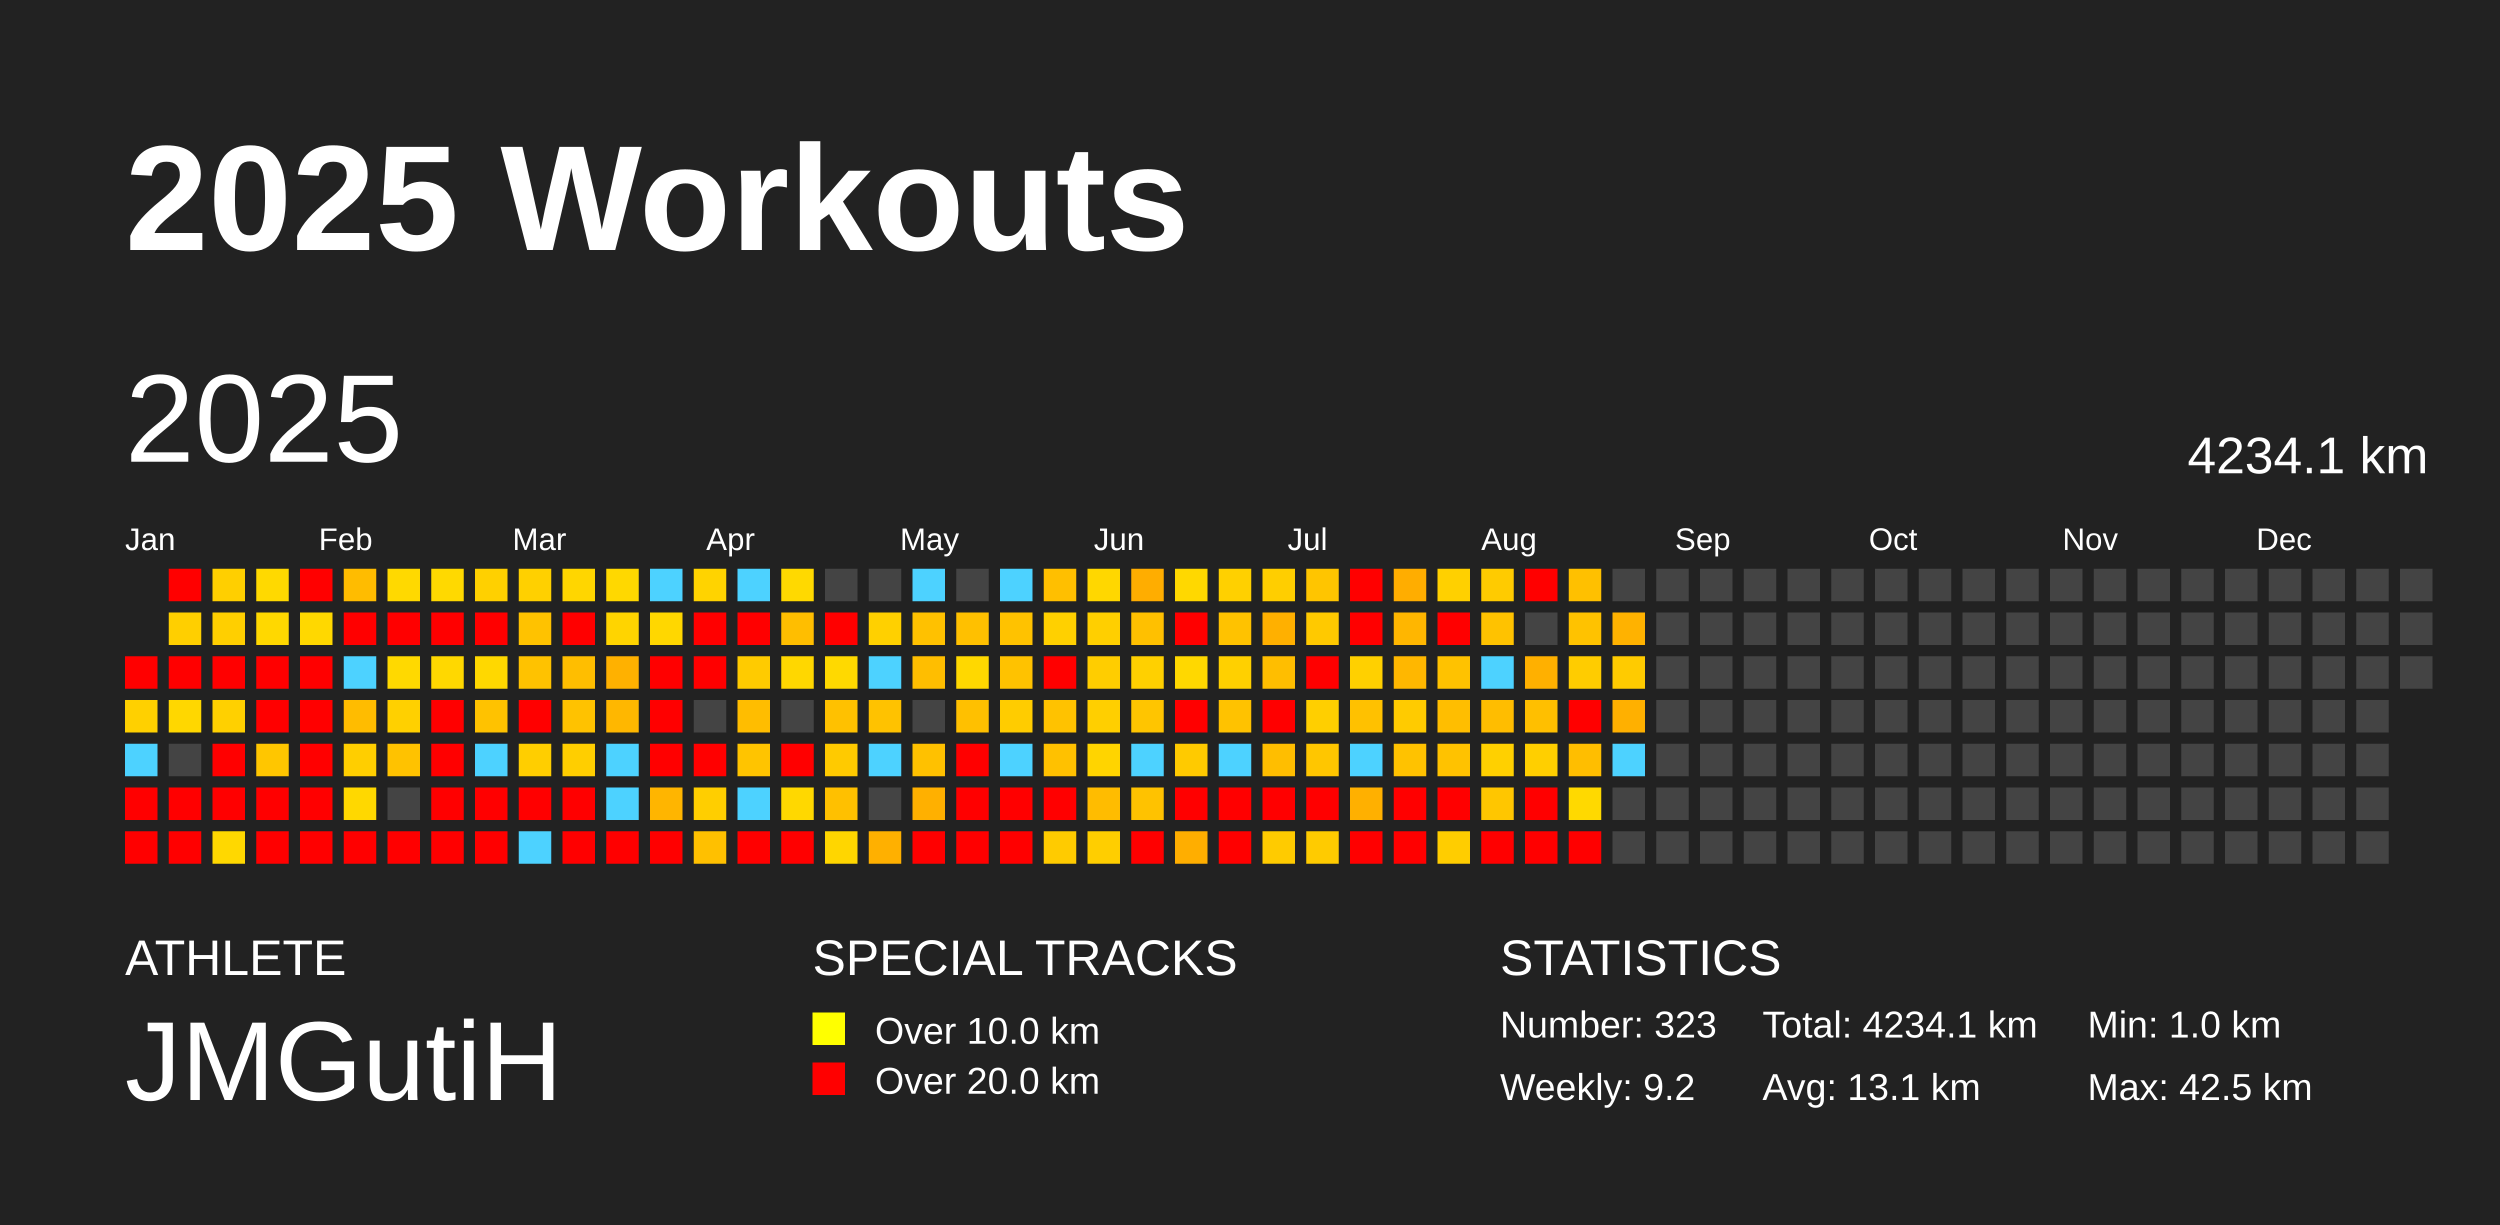
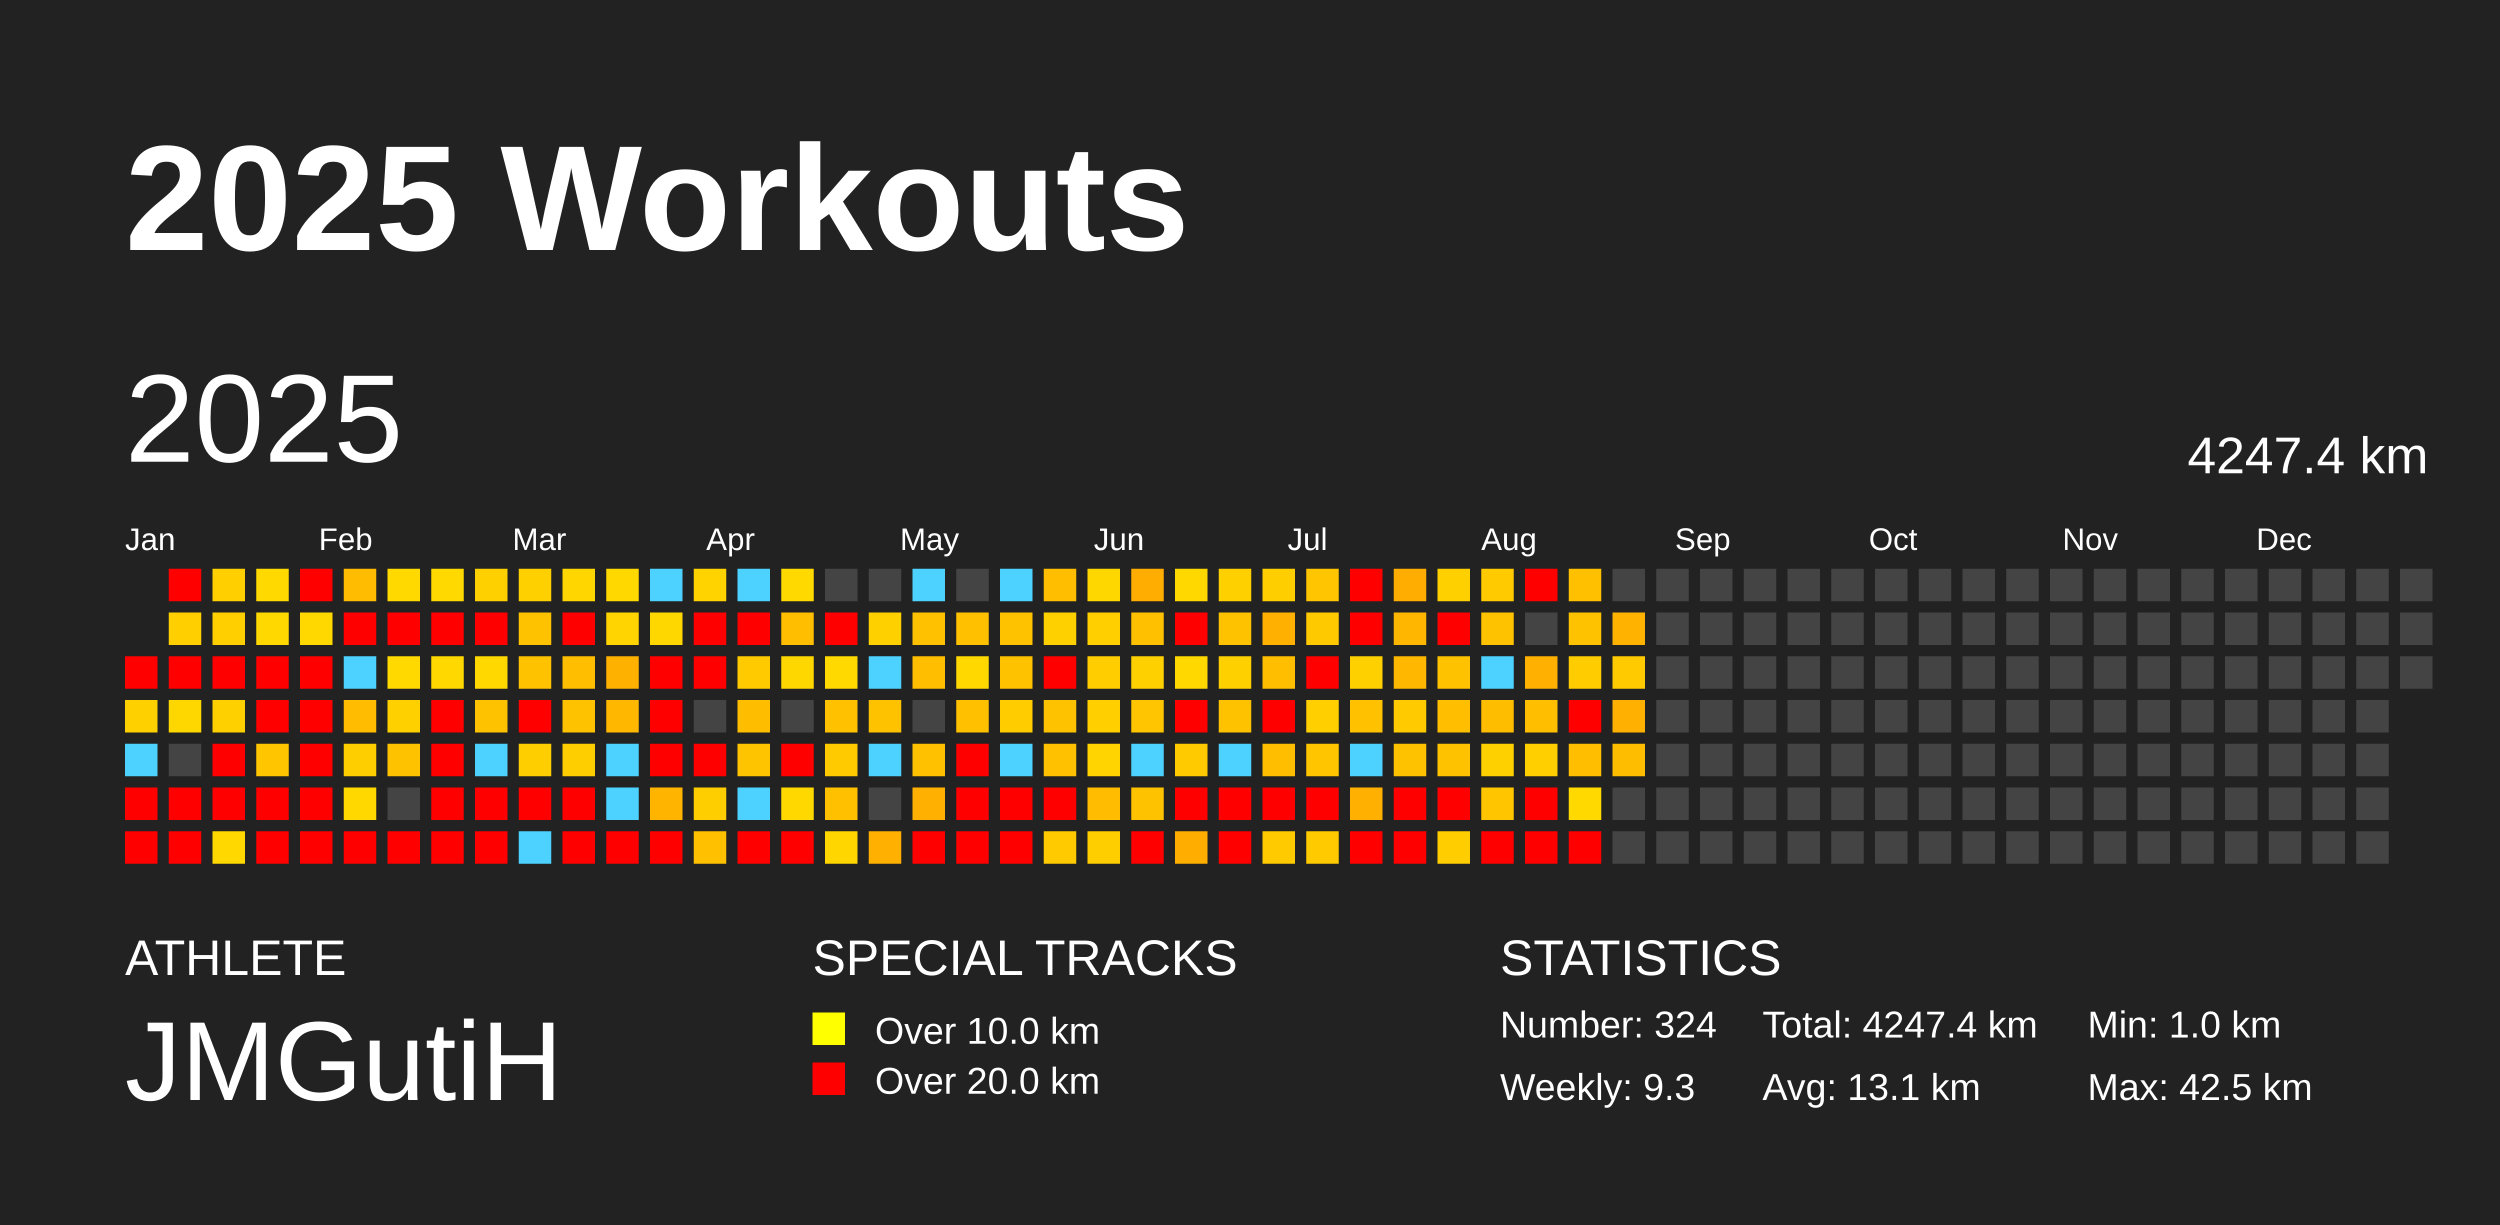
<svg xmlns="http://www.w3.org/2000/svg" baseProfile="full" height="98mm" version="1.1" viewBox="0,0,200,98" width="200mm">
  <defs />
  <rect fill="#222222" height="98" width="200" x="0" y="0" />
  <text fill="#FFFFFF" style="font-size:12px; font-family:Arial; font-weight:bold;" x="10" y="20">2025 Workouts</text>
  <text fill="#FFFFFF" style="font-size:4px; font-family:Arial" x="10" y="78">ATHLETE</text>
  <text fill="#FFFFFF" style="font-size:9px; font-family:Arial" x="10" y="88">JMGutiH</text>
  <text fill="#FFFFFF" style="font-size:4px; font-family:Arial" x="65" y="78">SPECIAL TRACKS</text>
  <rect fill="yellow" height="2.6" width="2.6" x="65" y="81" />
  <text fill="#FFFFFF" style="font-size:3px; font-family:Arial" x="70" y="83.5">Over 10.0 km</text>
  <rect fill="red" height="2.6" width="2.6" x="65" y="85" />
  <text fill="#FFFFFF" style="font-size:3px; font-family:Arial" x="70" y="87.5">Over 20.0 km</text>
  <text fill="#FFFFFF" style="font-size:4px; font-family:Arial" x="120" y="78">STATISTICS</text>
-   <text fill="#FFFFFF" style="font-size:3px; font-family:Arial" x="120" y="83">Number: 323</text>
-   <text fill="#FFFFFF" style="font-size:3px; font-family:Arial" x="120" y="88">Weekly: 9.2</text>
-   <text fill="#FFFFFF" style="font-size:3px; font-family:Arial" x="141" y="83">Total: 4234.1 km</text>
+   <text fill="#FFFFFF" style="font-size:3px; font-family:Arial" x="120" y="83">Number: 324</text>
+   <text fill="#FFFFFF" style="font-size:3px; font-family:Arial" x="120" y="88">Weekly: 9.3</text>
+   <text fill="#FFFFFF" style="font-size:3px; font-family:Arial" x="141" y="83">Total: 4247.4 km</text>
  <text fill="#FFFFFF" style="font-size:3px; font-family:Arial" x="141" y="88">Avg: 13.1 km</text>
  <text fill="#FFFFFF" style="font-size:3px; font-family:Arial" x="167" y="83">Min: 1.0 km</text>
  <text fill="#FFFFFF" style="font-size:3px; font-family:Arial" x="167" y="88">Max: 42.5 km</text>
  <text dominant-baseline="hanging" fill="#FFFFFF" style="font-size:10.0px; font-family:Arial;" x="10" y="30">2025</text>
-   <text dominant-baseline="hanging" fill="#FFFFFF" style="font-size:4.125px; font-family:Arial;" x="175" y="35">4234.1 km</text>
+   <text dominant-baseline="hanging" fill="#FFFFFF" style="font-size:4.125px; font-family:Arial;" x="175" y="35">4247.4 km</text>
  <text fill="#FFFFFF" style="font-size:2.5px; font-family:Arial" x="10.0" y="44">Jan</text>
  <text fill="#FFFFFF" style="font-size:2.5px; font-family:Arial" x="25.5" y="44">Feb</text>
  <text fill="#FFFFFF" style="font-size:2.5px; font-family:Arial" x="41.0" y="44">Mar</text>
  <text fill="#FFFFFF" style="font-size:2.5px; font-family:Arial" x="56.5" y="44">Apr</text>
  <text fill="#FFFFFF" style="font-size:2.5px; font-family:Arial" x="72.0" y="44">May</text>
  <text fill="#FFFFFF" style="font-size:2.5px; font-family:Arial" x="87.5" y="44">Jun</text>
  <text fill="#FFFFFF" style="font-size:2.5px; font-family:Arial" x="103.0" y="44">Jul</text>
  <text fill="#FFFFFF" style="font-size:2.5px; font-family:Arial" x="118.5" y="44">Aug</text>
  <text fill="#FFFFFF" style="font-size:2.5px; font-family:Arial" x="134.0" y="44">Sep</text>
  <text fill="#FFFFFF" style="font-size:2.5px; font-family:Arial" x="149.5" y="44">Oct</text>
  <text fill="#FFFFFF" style="font-size:2.5px; font-family:Arial" x="165.0" y="44">Nov</text>
  <text fill="#FFFFFF" style="font-size:2.5px; font-family:Arial" x="180.5" y="44">Dec</text>
  <rect fill="red" height="2.6" width="2.6" x="10.0" y="52.5" />
  <rect fill="#ffd000" height="2.6" width="2.6" x="10.0" y="56.0" />
  <rect fill="#4dd2ff" height="2.6" width="2.6" x="10.0" y="59.5" />
  <rect fill="red" height="2.6" width="2.6" x="10.0" y="63.0" />
  <rect fill="red" height="2.6" width="2.6" x="10.0" y="66.5" />
  <rect fill="red" height="2.6" width="2.6" x="13.5" y="45.5" />
  <rect fill="#ffcf00" height="2.6" width="2.6" x="13.5" y="49.0" />
  <rect fill="red" height="2.6" width="2.6" x="13.5" y="52.5" />
  <rect fill="#ffd700" height="2.6" width="2.6" x="13.5" y="56.0" />
  <rect fill="#444444" height="2.6" width="2.6" x="13.5" y="59.5" />
  <rect fill="red" height="2.6" width="2.6" x="13.5" y="63.0" />
  <rect fill="red" height="2.6" width="2.6" x="13.5" y="66.5" />
  <rect fill="#ffcf00" height="2.6" width="2.6" x="17.0" y="45.5" />
  <rect fill="#ffcf00" height="2.6" width="2.6" x="17.0" y="49.0" />
  <rect fill="red" height="2.6" width="2.6" x="17.0" y="52.5" />
  <rect fill="#ffd000" height="2.6" width="2.6" x="17.0" y="56.0" />
  <rect fill="red" height="2.6" width="2.6" x="17.0" y="59.5" />
  <rect fill="red" height="2.6" width="2.6" x="17.0" y="63.0" />
  <rect fill="#ffd800" height="2.6" width="2.6" x="17.0" y="66.5" />
  <rect fill="#ffd900" height="2.6" width="2.6" x="20.5" y="45.5" />
  <rect fill="#ffd800" height="2.6" width="2.6" x="20.5" y="49.0" />
  <rect fill="red" height="2.6" width="2.6" x="20.5" y="52.5" />
  <rect fill="red" height="2.6" width="2.6" x="20.5" y="56.0" />
  <rect fill="#ffc600" height="2.6" width="2.6" x="20.5" y="59.5" />
  <rect fill="red" height="2.6" width="2.6" x="20.5" y="63.0" />
  <rect fill="red" height="2.6" width="2.6" x="20.5" y="66.5" />
  <rect fill="red" height="2.6" width="2.6" x="24.0" y="45.5" />
  <rect fill="#ffd800" height="2.6" width="2.6" x="24.0" y="49.0" />
  <rect fill="red" height="2.6" width="2.6" x="24.0" y="52.5" />
  <rect fill="red" height="2.6" width="2.6" x="24.0" y="56.0" />
  <rect fill="red" height="2.6" width="2.6" x="24.0" y="59.5" />
  <rect fill="red" height="2.6" width="2.6" x="24.0" y="63.0" />
  <rect fill="red" height="2.6" width="2.6" x="24.0" y="66.5" />
  <rect fill="#ffbc00" height="2.6" width="2.6" x="27.5" y="45.5" />
  <rect fill="red" height="2.6" width="2.6" x="27.5" y="49.0" />
  <rect fill="#4dd2ff" height="2.6" width="2.6" x="27.5" y="52.5" />
  <rect fill="#ffbc00" height="2.6" width="2.6" x="27.5" y="56.0" />
  <rect fill="#ffce00" height="2.6" width="2.6" x="27.5" y="59.5" />
  <rect fill="#ffd800" height="2.6" width="2.6" x="27.5" y="63.0" />
  <rect fill="red" height="2.6" width="2.6" x="27.5" y="66.5" />
  <rect fill="#ffd900" height="2.6" width="2.6" x="31.0" y="45.5" />
  <rect fill="red" height="2.6" width="2.6" x="31.0" y="49.0" />
  <rect fill="#ffd900" height="2.6" width="2.6" x="31.0" y="52.5" />
  <rect fill="#ffd000" height="2.6" width="2.6" x="31.0" y="56.0" />
  <rect fill="#ffc200" height="2.6" width="2.6" x="31.0" y="59.5" />
  <rect fill="#444444" height="2.6" width="2.6" x="31.0" y="63.0" />
  <rect fill="red" height="2.6" width="2.6" x="31.0" y="66.5" />
  <rect fill="#ffd900" height="2.6" width="2.6" x="34.5" y="45.5" />
  <rect fill="red" height="2.6" width="2.6" x="34.5" y="49.0" />
  <rect fill="#ffd800" height="2.6" width="2.6" x="34.5" y="52.5" />
  <rect fill="red" height="2.6" width="2.6" x="34.5" y="56.0" />
  <rect fill="red" height="2.6" width="2.6" x="34.5" y="59.5" />
  <rect fill="red" height="2.6" width="2.6" x="34.5" y="63.0" />
  <rect fill="red" height="2.6" width="2.6" x="34.5" y="66.5" />
  <rect fill="#ffd000" height="2.6" width="2.6" x="38.0" y="45.5" />
  <rect fill="red" height="2.6" width="2.6" x="38.0" y="49.0" />
  <rect fill="#ffd800" height="2.6" width="2.6" x="38.0" y="52.5" />
  <rect fill="#ffc200" height="2.6" width="2.6" x="38.0" y="56.0" />
  <rect fill="#4dd2ff" height="2.6" width="2.6" x="38.0" y="59.5" />
  <rect fill="red" height="2.6" width="2.6" x="38.0" y="63.0" />
  <rect fill="red" height="2.6" width="2.6" x="38.0" y="66.5" />
  <rect fill="#ffd000" height="2.6" width="2.6" x="41.5" y="45.5" />
  <rect fill="#ffc200" height="2.6" width="2.6" x="41.5" y="49.0" />
  <rect fill="#ffc200" height="2.6" width="2.6" x="41.5" y="52.5" />
  <rect fill="red" height="2.6" width="2.6" x="41.5" y="56.0" />
  <rect fill="#ffce00" height="2.6" width="2.6" x="41.5" y="59.5" />
  <rect fill="red" height="2.6" width="2.6" x="41.5" y="63.0" />
  <rect fill="#4dd2ff" height="2.6" width="2.6" x="41.5" y="66.5" />
  <rect fill="#ffd600" height="2.6" width="2.6" x="45.0" y="45.5" />
  <rect fill="red" height="2.6" width="2.6" x="45.0" y="49.0" />
  <rect fill="#ffbe00" height="2.6" width="2.6" x="45.0" y="52.5" />
  <rect fill="#ffc200" height="2.6" width="2.6" x="45.0" y="56.0" />
  <rect fill="#ffce00" height="2.6" width="2.6" x="45.0" y="59.5" />
  <rect fill="red" height="2.6" width="2.6" x="45.0" y="63.0" />
  <rect fill="red" height="2.6" width="2.6" x="45.0" y="66.5" />
  <rect fill="#ffd800" height="2.6" width="2.6" x="48.5" y="45.5" />
  <rect fill="#ffd400" height="2.6" width="2.6" x="48.5" y="49.0" />
  <rect fill="#ffb100" height="2.6" width="2.6" x="48.5" y="52.5" />
  <rect fill="#ffb700" height="2.6" width="2.6" x="48.5" y="56.0" />
  <rect fill="#4dd2ff" height="2.6" width="2.6" x="48.5" y="59.5" />
  <rect fill="#4dd2ff" height="2.6" width="2.6" x="48.5" y="63.0" />
  <rect fill="red" height="2.6" width="2.6" x="48.5" y="66.5" />
  <rect fill="#4dd2ff" height="2.6" width="2.6" x="52.0" y="45.5" />
  <rect fill="#ffd700" height="2.6" width="2.6" x="52.0" y="49.0" />
  <rect fill="red" height="2.6" width="2.6" x="52.0" y="52.5" />
  <rect fill="red" height="2.6" width="2.6" x="52.0" y="56.0" />
  <rect fill="red" height="2.6" width="2.6" x="52.0" y="59.5" />
  <rect fill="#ffb500" height="2.6" width="2.6" x="52.0" y="63.0" />
  <rect fill="red" height="2.6" width="2.6" x="52.0" y="66.5" />
  <rect fill="#ffd300" height="2.6" width="2.6" x="55.5" y="45.5" />
  <rect fill="red" height="2.6" width="2.6" x="55.5" y="49.0" />
  <rect fill="red" height="2.6" width="2.6" x="55.5" y="52.5" />
  <rect fill="#444444" height="2.6" width="2.6" x="55.5" y="56.0" />
  <rect fill="red" height="2.6" width="2.6" x="55.5" y="59.5" />
  <rect fill="#ffce00" height="2.6" width="2.6" x="55.5" y="63.0" />
  <rect fill="#ffc000" height="2.6" width="2.6" x="55.5" y="66.5" />
  <rect fill="#4dd2ff" height="2.6" width="2.6" x="59.0" y="45.5" />
  <rect fill="red" height="2.6" width="2.6" x="59.0" y="49.0" />
  <rect fill="#ffcb00" height="2.6" width="2.6" x="59.0" y="52.5" />
  <rect fill="#ffbd00" height="2.6" width="2.6" x="59.0" y="56.0" />
  <rect fill="#ffc400" height="2.6" width="2.6" x="59.0" y="59.5" />
  <rect fill="#4dd2ff" height="2.6" width="2.6" x="59.0" y="63.0" />
  <rect fill="red" height="2.6" width="2.6" x="59.0" y="66.5" />
  <rect fill="#ffd900" height="2.6" width="2.6" x="62.5" y="45.5" />
  <rect fill="#ffbe00" height="2.6" width="2.6" x="62.5" y="49.0" />
  <rect fill="#ffd700" height="2.6" width="2.6" x="62.5" y="52.5" />
  <rect fill="#444444" height="2.6" width="2.6" x="62.5" y="56.0" />
  <rect fill="red" height="2.6" width="2.6" x="62.5" y="59.5" />
  <rect fill="#ffd800" height="2.6" width="2.6" x="62.5" y="63.0" />
  <rect fill="red" height="2.6" width="2.6" x="62.5" y="66.5" />
  <rect fill="#444444" height="2.6" width="2.6" x="66.0" y="45.5" />
  <rect fill="red" height="2.6" width="2.6" x="66.0" y="49.0" />
  <rect fill="#ffd900" height="2.6" width="2.6" x="66.0" y="52.5" />
  <rect fill="#ffc100" height="2.6" width="2.6" x="66.0" y="56.0" />
  <rect fill="#ffca00" height="2.6" width="2.6" x="66.0" y="59.5" />
  <rect fill="#ffc000" height="2.6" width="2.6" x="66.0" y="63.0" />
  <rect fill="#ffd600" height="2.6" width="2.6" x="66.0" y="66.5" />
  <rect fill="#444444" height="2.6" width="2.6" x="69.5" y="45.5" />
  <rect fill="#ffd000" height="2.6" width="2.6" x="69.5" y="49.0" />
  <rect fill="#4dd2ff" height="2.6" width="2.6" x="69.5" y="52.5" />
  <rect fill="#ffc200" height="2.6" width="2.6" x="69.5" y="56.0" />
  <rect fill="#4dd2ff" height="2.6" width="2.6" x="69.5" y="59.5" />
  <rect fill="#444444" height="2.6" width="2.6" x="69.5" y="63.0" />
  <rect fill="#ffb000" height="2.6" width="2.6" x="69.5" y="66.5" />
  <rect fill="#4dd2ff" height="2.6" width="2.6" x="73.0" y="45.5" />
  <rect fill="#ffc100" height="2.6" width="2.6" x="73.0" y="49.0" />
  <rect fill="#ffbe00" height="2.6" width="2.6" x="73.0" y="52.5" />
  <rect fill="#444444" height="2.6" width="2.6" x="73.0" y="56.0" />
  <rect fill="#ffc100" height="2.6" width="2.6" x="73.0" y="59.5" />
  <rect fill="#ffb000" height="2.6" width="2.6" x="73.0" y="63.0" />
  <rect fill="red" height="2.6" width="2.6" x="73.0" y="66.5" />
  <rect fill="#444444" height="2.6" width="2.6" x="76.5" y="45.5" />
  <rect fill="#ffc000" height="2.6" width="2.6" x="76.5" y="49.0" />
  <rect fill="#ffd800" height="2.6" width="2.6" x="76.5" y="52.5" />
  <rect fill="#ffc000" height="2.6" width="2.6" x="76.5" y="56.0" />
  <rect fill="red" height="2.6" width="2.6" x="76.5" y="59.5" />
  <rect fill="red" height="2.6" width="2.6" x="76.5" y="63.0" />
  <rect fill="red" height="2.6" width="2.6" x="76.5" y="66.5" />
  <rect fill="#4dd2ff" height="2.6" width="2.6" x="80.0" y="45.5" />
  <rect fill="#ffc200" height="2.6" width="2.6" x="80.0" y="49.0" />
  <rect fill="#ffc200" height="2.6" width="2.6" x="80.0" y="52.5" />
  <rect fill="#ffcc00" height="2.6" width="2.6" x="80.0" y="56.0" />
  <rect fill="#4dd2ff" height="2.6" width="2.6" x="80.0" y="59.5" />
  <rect fill="red" height="2.6" width="2.6" x="80.0" y="63.0" />
  <rect fill="red" height="2.6" width="2.6" x="80.0" y="66.5" />
  <rect fill="#ffbf00" height="2.6" width="2.6" x="83.5" y="45.5" />
  <rect fill="#ffd000" height="2.6" width="2.6" x="83.5" y="49.0" />
  <rect fill="red" height="2.6" width="2.6" x="83.5" y="52.5" />
  <rect fill="#ffc200" height="2.6" width="2.6" x="83.5" y="56.0" />
  <rect fill="#ffc100" height="2.6" width="2.6" x="83.5" y="59.5" />
  <rect fill="red" height="2.6" width="2.6" x="83.5" y="63.0" />
  <rect fill="#ffcb00" height="2.6" width="2.6" x="83.5" y="66.5" />
  <rect fill="#ffd700" height="2.6" width="2.6" x="87.0" y="45.5" />
  <rect fill="#ffcf00" height="2.6" width="2.6" x="87.0" y="49.0" />
  <rect fill="#ffcd00" height="2.6" width="2.6" x="87.0" y="52.5" />
  <rect fill="#ffcf00" height="2.6" width="2.6" x="87.0" y="56.0" />
  <rect fill="#ffd400" height="2.6" width="2.6" x="87.0" y="59.5" />
  <rect fill="#ffbc00" height="2.6" width="2.6" x="87.0" y="63.0" />
  <rect fill="#ffce00" height="2.6" width="2.6" x="87.0" y="66.5" />
  <rect fill="#ffad00" height="2.6" width="2.6" x="90.5" y="45.5" />
  <rect fill="#ffc000" height="2.6" width="2.6" x="90.5" y="49.0" />
  <rect fill="#ffd000" height="2.6" width="2.6" x="90.5" y="52.5" />
  <rect fill="#ffc500" height="2.6" width="2.6" x="90.5" y="56.0" />
  <rect fill="#4dd2ff" height="2.6" width="2.6" x="90.5" y="59.5" />
  <rect fill="#ffc200" height="2.6" width="2.6" x="90.5" y="63.0" />
  <rect fill="red" height="2.6" width="2.6" x="90.5" y="66.5" />
  <rect fill="#ffd800" height="2.6" width="2.6" x="94.0" y="45.5" />
  <rect fill="red" height="2.6" width="2.6" x="94.0" y="49.0" />
  <rect fill="#ffd800" height="2.6" width="2.6" x="94.0" y="52.5" />
  <rect fill="red" height="2.6" width="2.6" x="94.0" y="56.0" />
  <rect fill="#ffca00" height="2.6" width="2.6" x="94.0" y="59.5" />
  <rect fill="red" height="2.6" width="2.6" x="94.0" y="63.0" />
  <rect fill="#ffae00" height="2.6" width="2.6" x="94.0" y="66.5" />
  <rect fill="#ffd000" height="2.6" width="2.6" x="97.5" y="45.5" />
  <rect fill="#ffc200" height="2.6" width="2.6" x="97.5" y="49.0" />
  <rect fill="#ffd000" height="2.6" width="2.6" x="97.5" y="52.5" />
  <rect fill="#ffc200" height="2.6" width="2.6" x="97.5" y="56.0" />
  <rect fill="#4dd2ff" height="2.6" width="2.6" x="97.5" y="59.5" />
  <rect fill="red" height="2.6" width="2.6" x="97.5" y="63.0" />
  <rect fill="red" height="2.6" width="2.6" x="97.5" y="66.5" />
  <rect fill="#ffce00" height="2.6" width="2.6" x="101.0" y="45.5" />
  <rect fill="#ffb000" height="2.6" width="2.6" x="101.0" y="49.0" />
  <rect fill="#ffbe00" height="2.6" width="2.6" x="101.0" y="52.5" />
  <rect fill="red" height="2.6" width="2.6" x="101.0" y="56.0" />
  <rect fill="#ffbe00" height="2.6" width="2.6" x="101.0" y="59.5" />
  <rect fill="red" height="2.6" width="2.6" x="101.0" y="63.0" />
  <rect fill="#ffcb00" height="2.6" width="2.6" x="101.0" y="66.5" />
  <rect fill="#ffc500" height="2.6" width="2.6" x="104.5" y="45.5" />
  <rect fill="#ffc900" height="2.6" width="2.6" x="104.5" y="49.0" />
  <rect fill="red" height="2.6" width="2.6" x="104.5" y="52.5" />
  <rect fill="#ffcf00" height="2.6" width="2.6" x="104.5" y="56.0" />
  <rect fill="#ffc600" height="2.6" width="2.6" x="104.5" y="59.5" />
  <rect fill="red" height="2.6" width="2.6" x="104.5" y="63.0" />
  <rect fill="#ffcb00" height="2.6" width="2.6" x="104.5" y="66.5" />
  <rect fill="red" height="2.6" width="2.6" x="108.0" y="45.5" />
  <rect fill="red" height="2.6" width="2.6" x="108.0" y="49.0" />
  <rect fill="#ffd000" height="2.6" width="2.6" x="108.0" y="52.5" />
  <rect fill="#ffc100" height="2.6" width="2.6" x="108.0" y="56.0" />
  <rect fill="#4dd2ff" height="2.6" width="2.6" x="108.0" y="59.5" />
  <rect fill="#ffb000" height="2.6" width="2.6" x="108.0" y="63.0" />
  <rect fill="red" height="2.6" width="2.6" x="108.0" y="66.5" />
  <rect fill="#ffad00" height="2.6" width="2.6" x="111.5" y="45.5" />
  <rect fill="#ffb600" height="2.6" width="2.6" x="111.5" y="49.0" />
  <rect fill="#ffb700" height="2.6" width="2.6" x="111.5" y="52.5" />
  <rect fill="#ffcb00" height="2.6" width="2.6" x="111.5" y="56.0" />
  <rect fill="#ffc200" height="2.6" width="2.6" x="111.5" y="59.5" />
  <rect fill="red" height="2.6" width="2.6" x="111.5" y="63.0" />
  <rect fill="red" height="2.6" width="2.6" x="111.5" y="66.5" />
  <rect fill="#ffd000" height="2.6" width="2.6" x="115.0" y="45.5" />
  <rect fill="red" height="2.6" width="2.6" x="115.0" y="49.0" />
  <rect fill="#ffc200" height="2.6" width="2.6" x="115.0" y="52.5" />
  <rect fill="#ffbe00" height="2.6" width="2.6" x="115.0" y="56.0" />
  <rect fill="#ffc200" height="2.6" width="2.6" x="115.0" y="59.5" />
  <rect fill="red" height="2.6" width="2.6" x="115.0" y="63.0" />
  <rect fill="#ffcd00" height="2.6" width="2.6" x="115.0" y="66.5" />
  <rect fill="#ffcb00" height="2.6" width="2.6" x="118.5" y="45.5" />
  <rect fill="#ffc200" height="2.6" width="2.6" x="118.5" y="49.0" />
  <rect fill="#4dd2ff" height="2.6" width="2.6" x="118.5" y="52.5" />
  <rect fill="#ffbd00" height="2.6" width="2.6" x="118.5" y="56.0" />
  <rect fill="#ffd000" height="2.6" width="2.6" x="118.5" y="59.5" />
  <rect fill="#ffc600" height="2.6" width="2.6" x="118.5" y="63.0" />
  <rect fill="red" height="2.6" width="2.6" x="118.5" y="66.5" />
  <rect fill="red" height="2.6" width="2.6" x="122.0" y="45.5" />
  <rect fill="#444444" height="2.6" width="2.6" x="122.0" y="49.0" />
  <rect fill="#ffb000" height="2.6" width="2.6" x="122.0" y="52.5" />
  <rect fill="#ffbf00" height="2.6" width="2.6" x="122.0" y="56.0" />
  <rect fill="#ffcf00" height="2.6" width="2.6" x="122.0" y="59.5" />
  <rect fill="red" height="2.6" width="2.6" x="122.0" y="63.0" />
  <rect fill="red" height="2.6" width="2.6" x="122.0" y="66.5" />
  <rect fill="#ffc000" height="2.6" width="2.6" x="125.5" y="45.5" />
  <rect fill="#ffc200" height="2.6" width="2.6" x="125.5" y="49.0" />
  <rect fill="#ffcc00" height="2.6" width="2.6" x="125.5" y="52.5" />
  <rect fill="red" height="2.6" width="2.6" x="125.5" y="56.0" />
  <rect fill="#ffbe00" height="2.6" width="2.6" x="125.5" y="59.5" />
  <rect fill="#ffd900" height="2.6" width="2.6" x="125.5" y="63.0" />
  <rect fill="red" height="2.6" width="2.6" x="125.5" y="66.5" />
  <rect fill="#444444" height="2.6" width="2.6" x="129.0" y="45.5" />
  <rect fill="#ffb200" height="2.6" width="2.6" x="129.0" y="49.0" />
  <rect fill="#ffcb00" height="2.6" width="2.6" x="129.0" y="52.5" />
  <rect fill="#ffb000" height="2.6" width="2.6" x="129.0" y="56.0" />
-   <rect fill="#4dd2ff" height="2.6" width="2.6" x="129.0" y="59.5" />
+   <rect fill="#ffbd00" height="2.6" width="2.6" x="129.0" y="59.5" />
  <rect fill="#444444" height="2.6" width="2.6" x="129.0" y="63.0" />
  <rect fill="#444444" height="2.6" width="2.6" x="129.0" y="66.5" />
  <rect fill="#444444" height="2.6" width="2.6" x="132.5" y="45.5" />
  <rect fill="#444444" height="2.6" width="2.6" x="132.5" y="49.0" />
  <rect fill="#444444" height="2.6" width="2.6" x="132.5" y="52.5" />
  <rect fill="#444444" height="2.6" width="2.6" x="132.5" y="56.0" />
  <rect fill="#444444" height="2.6" width="2.6" x="132.5" y="59.5" />
  <rect fill="#444444" height="2.6" width="2.6" x="132.5" y="63.0" />
  <rect fill="#444444" height="2.6" width="2.6" x="132.5" y="66.5" />
  <rect fill="#444444" height="2.6" width="2.6" x="136.0" y="45.5" />
  <rect fill="#444444" height="2.6" width="2.6" x="136.0" y="49.0" />
  <rect fill="#444444" height="2.6" width="2.6" x="136.0" y="52.5" />
  <rect fill="#444444" height="2.6" width="2.6" x="136.0" y="56.0" />
  <rect fill="#444444" height="2.6" width="2.6" x="136.0" y="59.5" />
  <rect fill="#444444" height="2.6" width="2.6" x="136.0" y="63.0" />
  <rect fill="#444444" height="2.6" width="2.6" x="136.0" y="66.5" />
  <rect fill="#444444" height="2.6" width="2.6" x="139.5" y="45.5" />
  <rect fill="#444444" height="2.6" width="2.6" x="139.5" y="49.0" />
  <rect fill="#444444" height="2.6" width="2.6" x="139.5" y="52.5" />
  <rect fill="#444444" height="2.6" width="2.6" x="139.5" y="56.0" />
  <rect fill="#444444" height="2.6" width="2.6" x="139.5" y="59.5" />
  <rect fill="#444444" height="2.6" width="2.6" x="139.5" y="63.0" />
  <rect fill="#444444" height="2.6" width="2.6" x="139.5" y="66.5" />
  <rect fill="#444444" height="2.6" width="2.6" x="143.0" y="45.5" />
  <rect fill="#444444" height="2.6" width="2.6" x="143.0" y="49.0" />
  <rect fill="#444444" height="2.6" width="2.6" x="143.0" y="52.5" />
  <rect fill="#444444" height="2.6" width="2.6" x="143.0" y="56.0" />
  <rect fill="#444444" height="2.6" width="2.6" x="143.0" y="59.5" />
  <rect fill="#444444" height="2.6" width="2.6" x="143.0" y="63.0" />
  <rect fill="#444444" height="2.6" width="2.6" x="143.0" y="66.5" />
  <rect fill="#444444" height="2.6" width="2.6" x="146.5" y="45.5" />
  <rect fill="#444444" height="2.6" width="2.6" x="146.5" y="49.0" />
  <rect fill="#444444" height="2.6" width="2.6" x="146.5" y="52.5" />
  <rect fill="#444444" height="2.6" width="2.6" x="146.5" y="56.0" />
  <rect fill="#444444" height="2.6" width="2.6" x="146.5" y="59.5" />
  <rect fill="#444444" height="2.6" width="2.6" x="146.5" y="63.0" />
  <rect fill="#444444" height="2.6" width="2.6" x="146.5" y="66.5" />
  <rect fill="#444444" height="2.6" width="2.6" x="150.0" y="45.5" />
  <rect fill="#444444" height="2.6" width="2.6" x="150.0" y="49.0" />
  <rect fill="#444444" height="2.6" width="2.6" x="150.0" y="52.5" />
  <rect fill="#444444" height="2.6" width="2.6" x="150.0" y="56.0" />
  <rect fill="#444444" height="2.6" width="2.6" x="150.0" y="59.5" />
  <rect fill="#444444" height="2.6" width="2.6" x="150.0" y="63.0" />
  <rect fill="#444444" height="2.6" width="2.6" x="150.0" y="66.5" />
  <rect fill="#444444" height="2.6" width="2.6" x="153.5" y="45.5" />
  <rect fill="#444444" height="2.6" width="2.6" x="153.5" y="49.0" />
  <rect fill="#444444" height="2.6" width="2.6" x="153.5" y="52.5" />
  <rect fill="#444444" height="2.6" width="2.6" x="153.5" y="56.0" />
  <rect fill="#444444" height="2.6" width="2.6" x="153.5" y="59.5" />
  <rect fill="#444444" height="2.6" width="2.6" x="153.5" y="63.0" />
  <rect fill="#444444" height="2.6" width="2.6" x="153.5" y="66.5" />
  <rect fill="#444444" height="2.6" width="2.6" x="157.0" y="45.5" />
  <rect fill="#444444" height="2.6" width="2.6" x="157.0" y="49.0" />
  <rect fill="#444444" height="2.6" width="2.6" x="157.0" y="52.5" />
  <rect fill="#444444" height="2.6" width="2.6" x="157.0" y="56.0" />
  <rect fill="#444444" height="2.6" width="2.6" x="157.0" y="59.5" />
  <rect fill="#444444" height="2.6" width="2.6" x="157.0" y="63.0" />
  <rect fill="#444444" height="2.6" width="2.6" x="157.0" y="66.5" />
  <rect fill="#444444" height="2.6" width="2.6" x="160.5" y="45.5" />
  <rect fill="#444444" height="2.6" width="2.6" x="160.5" y="49.0" />
  <rect fill="#444444" height="2.6" width="2.6" x="160.5" y="52.5" />
  <rect fill="#444444" height="2.6" width="2.6" x="160.5" y="56.0" />
  <rect fill="#444444" height="2.6" width="2.6" x="160.5" y="59.5" />
  <rect fill="#444444" height="2.6" width="2.6" x="160.5" y="63.0" />
  <rect fill="#444444" height="2.6" width="2.6" x="160.5" y="66.5" />
  <rect fill="#444444" height="2.6" width="2.6" x="164.0" y="45.5" />
  <rect fill="#444444" height="2.6" width="2.6" x="164.0" y="49.0" />
  <rect fill="#444444" height="2.6" width="2.6" x="164.0" y="52.5" />
  <rect fill="#444444" height="2.6" width="2.6" x="164.0" y="56.0" />
  <rect fill="#444444" height="2.6" width="2.6" x="164.0" y="59.5" />
  <rect fill="#444444" height="2.6" width="2.6" x="164.0" y="63.0" />
  <rect fill="#444444" height="2.6" width="2.6" x="164.0" y="66.5" />
  <rect fill="#444444" height="2.6" width="2.6" x="167.5" y="45.5" />
  <rect fill="#444444" height="2.6" width="2.6" x="167.5" y="49.0" />
  <rect fill="#444444" height="2.6" width="2.6" x="167.5" y="52.5" />
  <rect fill="#444444" height="2.6" width="2.6" x="167.5" y="56.0" />
  <rect fill="#444444" height="2.6" width="2.6" x="167.5" y="59.5" />
  <rect fill="#444444" height="2.6" width="2.6" x="167.5" y="63.0" />
  <rect fill="#444444" height="2.6" width="2.6" x="167.5" y="66.5" />
  <rect fill="#444444" height="2.6" width="2.6" x="171.0" y="45.5" />
  <rect fill="#444444" height="2.6" width="2.6" x="171.0" y="49.0" />
  <rect fill="#444444" height="2.6" width="2.6" x="171.0" y="52.5" />
  <rect fill="#444444" height="2.6" width="2.6" x="171.0" y="56.0" />
  <rect fill="#444444" height="2.6" width="2.6" x="171.0" y="59.5" />
  <rect fill="#444444" height="2.6" width="2.6" x="171.0" y="63.0" />
  <rect fill="#444444" height="2.6" width="2.6" x="171.0" y="66.5" />
  <rect fill="#444444" height="2.6" width="2.6" x="174.5" y="45.5" />
  <rect fill="#444444" height="2.6" width="2.6" x="174.5" y="49.0" />
  <rect fill="#444444" height="2.6" width="2.6" x="174.5" y="52.5" />
  <rect fill="#444444" height="2.6" width="2.6" x="174.5" y="56.0" />
  <rect fill="#444444" height="2.6" width="2.6" x="174.5" y="59.5" />
  <rect fill="#444444" height="2.6" width="2.6" x="174.5" y="63.0" />
  <rect fill="#444444" height="2.6" width="2.6" x="174.5" y="66.5" />
  <rect fill="#444444" height="2.6" width="2.6" x="178.0" y="45.5" />
  <rect fill="#444444" height="2.6" width="2.6" x="178.0" y="49.0" />
  <rect fill="#444444" height="2.6" width="2.6" x="178.0" y="52.5" />
  <rect fill="#444444" height="2.6" width="2.6" x="178.0" y="56.0" />
  <rect fill="#444444" height="2.6" width="2.6" x="178.0" y="59.5" />
  <rect fill="#444444" height="2.6" width="2.6" x="178.0" y="63.0" />
  <rect fill="#444444" height="2.6" width="2.6" x="178.0" y="66.5" />
  <rect fill="#444444" height="2.6" width="2.6" x="181.5" y="45.5" />
  <rect fill="#444444" height="2.6" width="2.6" x="181.5" y="49.0" />
  <rect fill="#444444" height="2.6" width="2.6" x="181.5" y="52.5" />
  <rect fill="#444444" height="2.6" width="2.6" x="181.5" y="56.0" />
  <rect fill="#444444" height="2.6" width="2.6" x="181.5" y="59.5" />
  <rect fill="#444444" height="2.6" width="2.6" x="181.5" y="63.0" />
  <rect fill="#444444" height="2.6" width="2.6" x="181.5" y="66.5" />
  <rect fill="#444444" height="2.6" width="2.6" x="185.0" y="45.5" />
  <rect fill="#444444" height="2.6" width="2.6" x="185.0" y="49.0" />
  <rect fill="#444444" height="2.6" width="2.6" x="185.0" y="52.5" />
  <rect fill="#444444" height="2.6" width="2.6" x="185.0" y="56.0" />
  <rect fill="#444444" height="2.6" width="2.6" x="185.0" y="59.5" />
  <rect fill="#444444" height="2.6" width="2.6" x="185.0" y="63.0" />
  <rect fill="#444444" height="2.6" width="2.6" x="185.0" y="66.5" />
  <rect fill="#444444" height="2.6" width="2.6" x="188.5" y="45.5" />
  <rect fill="#444444" height="2.6" width="2.6" x="188.5" y="49.0" />
  <rect fill="#444444" height="2.6" width="2.6" x="188.5" y="52.5" />
  <rect fill="#444444" height="2.6" width="2.6" x="188.5" y="56.0" />
  <rect fill="#444444" height="2.6" width="2.6" x="188.5" y="59.5" />
  <rect fill="#444444" height="2.6" width="2.6" x="188.5" y="63.0" />
  <rect fill="#444444" height="2.6" width="2.6" x="188.5" y="66.5" />
  <rect fill="#444444" height="2.6" width="2.6" x="192.0" y="45.5" />
  <rect fill="#444444" height="2.6" width="2.6" x="192.0" y="49.0" />
  <rect fill="#444444" height="2.6" width="2.6" x="192.0" y="52.5" />
</svg>
